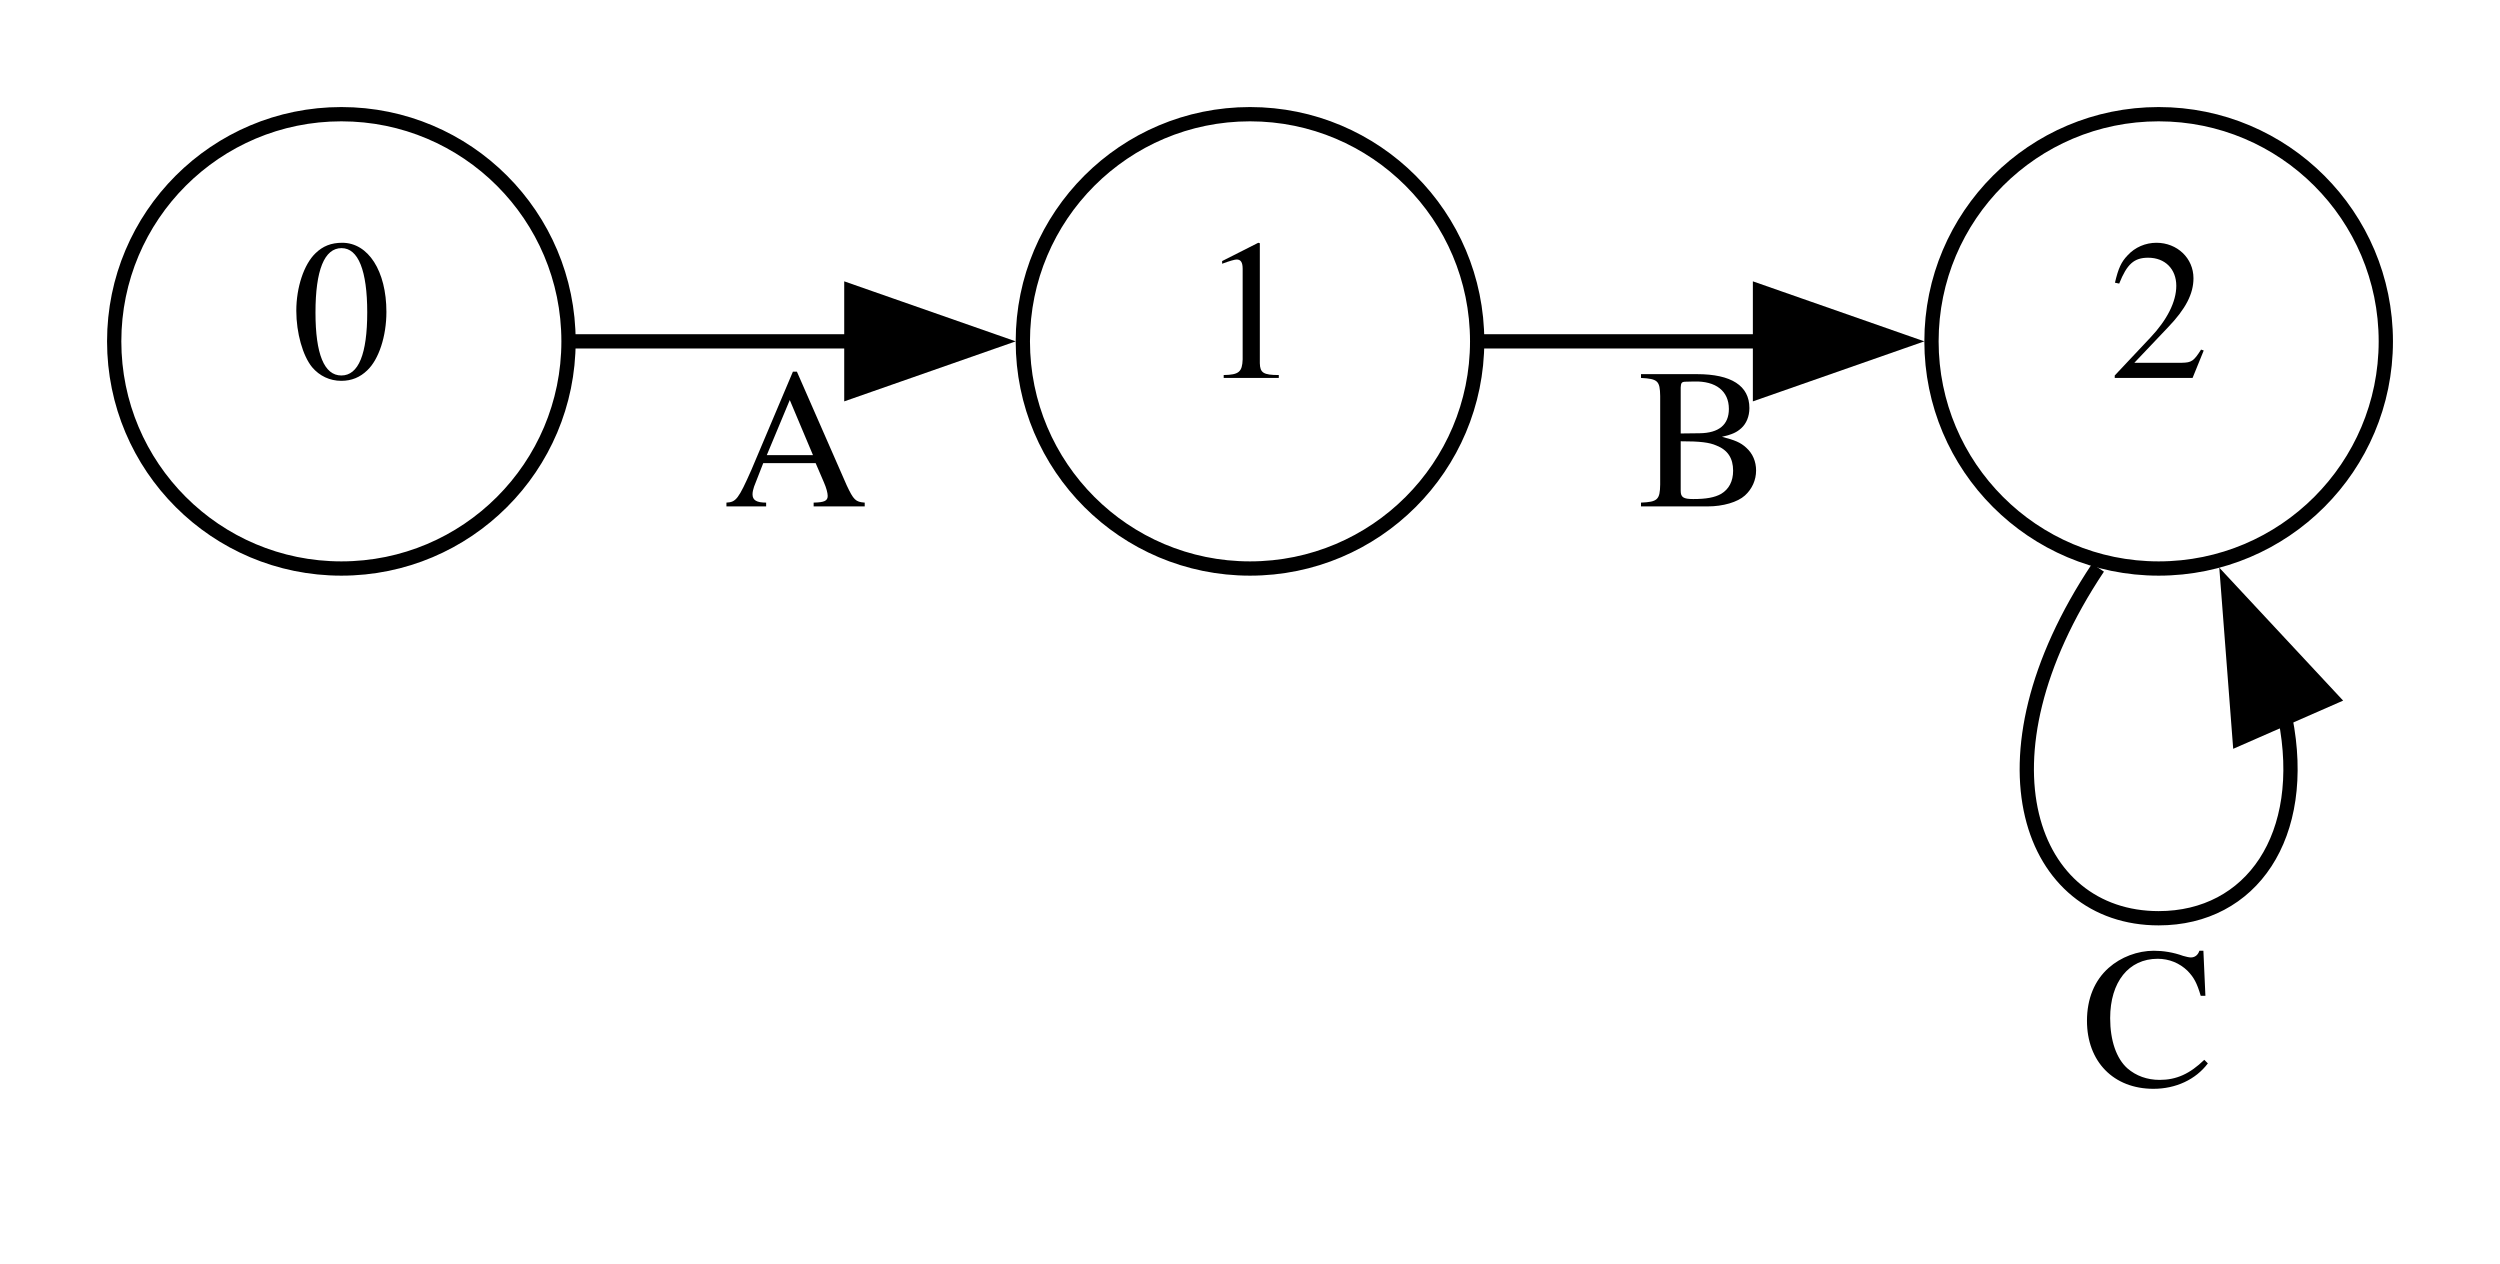
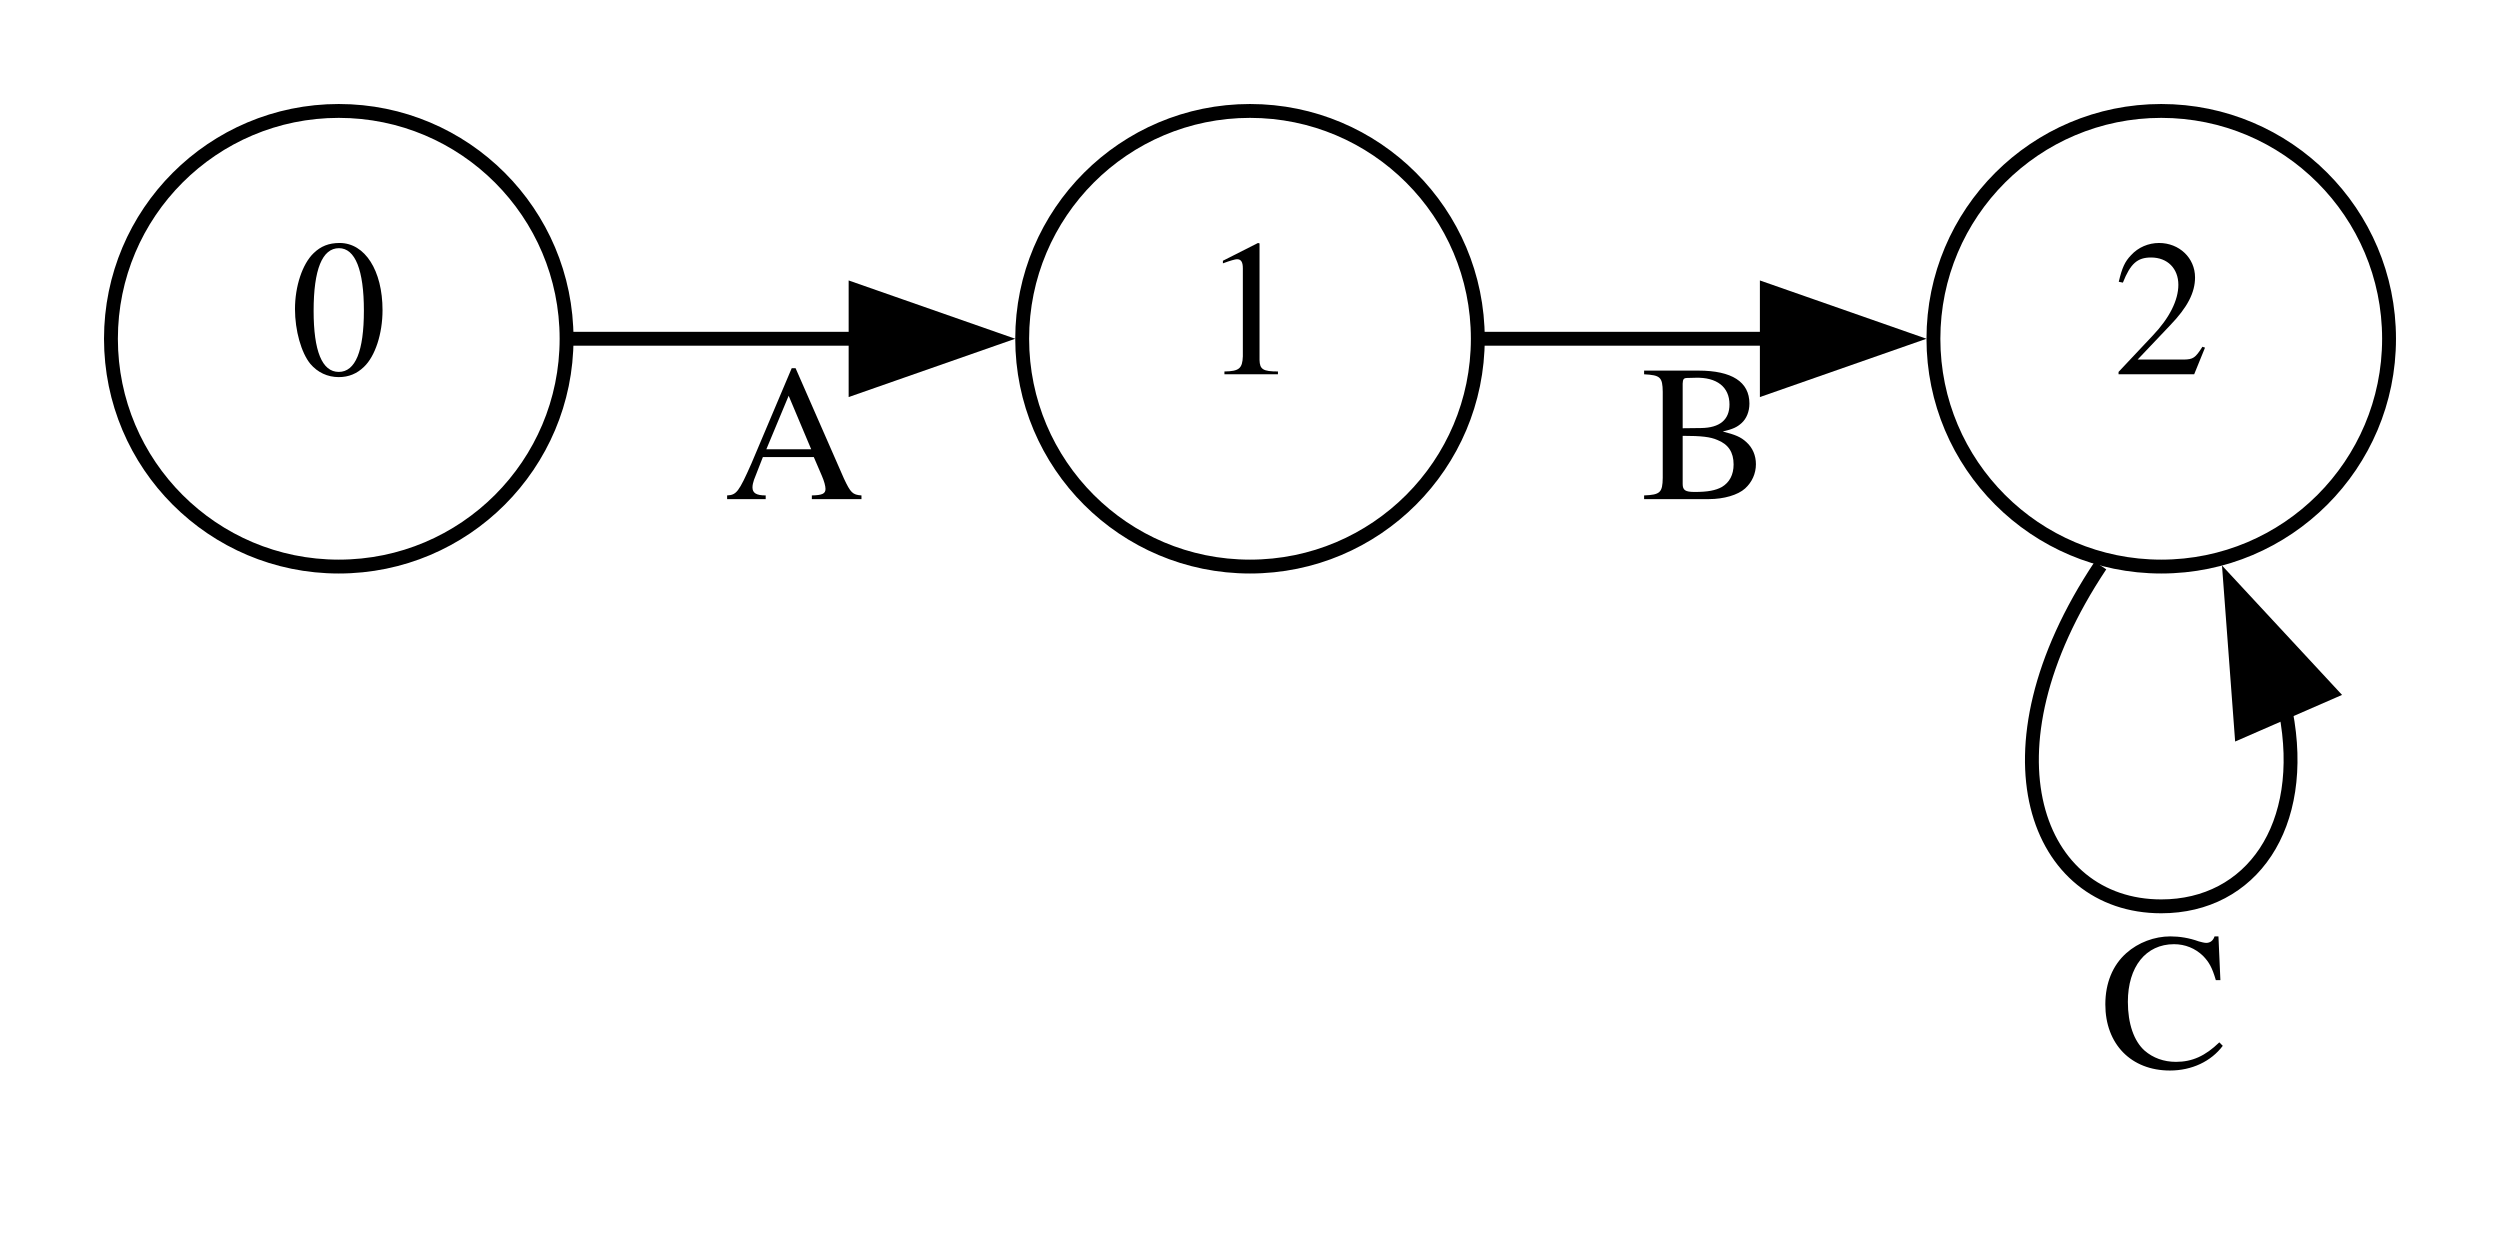
- <svg xmlns="http://www.w3.org/2000/svg" width="175.138" height="88.512" viewBox="0 0 175.138 88.512">
-   <g id="graph0" class="graph" transform="translate(23.91383,23.91383) scale(1.0)">
-     <rect x="-23.914" y="-23.914" width="175.138" height="88.512" fill="none" />
+ <svg xmlns="http://www.w3.org/2000/svg" width="180.268" height="89.428" viewBox="0 0 180.268 89.428">
+   <g id="graph0" class="graph" transform="translate(24.42681,24.42681) scale(1.0)">
+     <rect x="-24.427" y="-24.427" width="180.268" height="89.428" fill="none" />
    <g class="node" id="node0">
-       <circle cx="0" cy="0" r="15.914" fill="none" stroke="black" />
+       <circle cx="0" cy="0" r="16.427" fill="none" stroke="black" />
      <text x="0" y="0" text-anchor="middle" dominant-baseline="central" font-family="Times,serif" font-size="14">0</text>
    </g>
    <g class="node" id="node1">
-       <circle cx="63.655" cy="0" r="15.914" fill="none" stroke="black" />
-       <text x="63.655" y="0" text-anchor="middle" dominant-baseline="central" font-family="Times,serif" font-size="14">1</text>
+       <circle cx="65.707" cy="0" r="16.427" fill="none" stroke="black" />
+       <text x="65.707" y="0" text-anchor="middle" dominant-baseline="central" font-family="Times,serif" font-size="14">1</text>
    </g>
    <g class="node" id="node2">
-       <circle cx="127.311" cy="0" r="15.914" fill="none" stroke="black" />
-       <text x="127.311" y="0" text-anchor="middle" dominant-baseline="central" font-family="Times,serif" font-size="14">2</text>
+       <circle cx="131.414" cy="0" r="16.427" fill="none" stroke="black" />
+       <text x="131.414" y="0" text-anchor="middle" dominant-baseline="central" font-family="Times,serif" font-size="14">2</text>
    </g>
    <g class="edge" id="edge1">
-       <line x1="16.214" y1="0" x2="35.728" y2="3.420117010318903e-15" stroke="black" />
-       <polygon points="45.728,2.19547021117155e-15 35.728,3.5 35.728,-3.5 45.728,2.19547021117155e-15" fill="black" stroke="black" />
-       <text x="31.828" y="9" text-anchor="middle" dominant-baseline="central" font-family="Times,serif" font-size="14">A</text>
+       <line x1="16.727" y1="0" x2="37.267" y2="3.482938561674703e-15" stroke="black" />
+       <polygon points="47.267,2.2582917625273497e-15 37.267,3.5 37.267,-3.5 47.267,2.2582917625273497e-15" fill="black" stroke="black" />
+       <text x="32.854" y="9" text-anchor="middle" dominant-baseline="central" font-family="Times,serif" font-size="14">A</text>
    </g>
    <g class="edge" id="edge2">
-       <line x1="79.869" y1="0" x2="99.383" y2="3.420117010318903e-15" stroke="black" />
-       <polygon points="109.383,2.19547021117155e-15 99.383,3.5 99.383,-3.5 109.383,2.19547021117155e-15" fill="black" stroke="black" />
-       <text x="95.483" y="9" text-anchor="middle" dominant-baseline="central" font-family="Times,serif" font-size="14">B</text>
+       <line x1="82.434" y1="0" x2="102.974" y2="3.482938561674703e-15" stroke="black" />
+       <polygon points="112.974,2.2582917625273497e-15 102.974,3.5 102.974,-3.5 112.974,2.2582917625273497e-15" fill="black" stroke="black" />
+       <text x="98.561" y="9" text-anchor="middle" dominant-baseline="central" font-family="Times,serif" font-size="14">B</text>
    </g>
    <g class="edge" id="edge3">
-       <path d="M 123.062 15.855 C 114.062 29.355 118.311 40.414 127.311 40.414 C 133.8 40.414 137.818 34.665 136.183 26.397" fill="none" stroke="black" />
-       <polygon points="132.167,17.241 139.389,24.993 132.978,27.804 132.167,17.241" fill="black" stroke="black" />
-       <text x="126.567" y="49.598" text-anchor="middle" dominant-baseline="central" font-family="Times,serif" font-size="14">C</text>
+       <path d="M 127.033 16.35 C 118.033 29.85 122.414 40.927 131.414 40.927 C 137.903 40.927 141.991 35.169 140.394 26.896" fill="none" stroke="black" />
+       <polygon points="136.4,17.737 143.606,25.505 137.189,28.303 136.4,17.737" fill="black" stroke="black" />
+       <text x="131.661" y="50.001" text-anchor="middle" dominant-baseline="central" font-family="Times,serif" font-size="14">C</text>
    </g>
  </g>
</svg>
